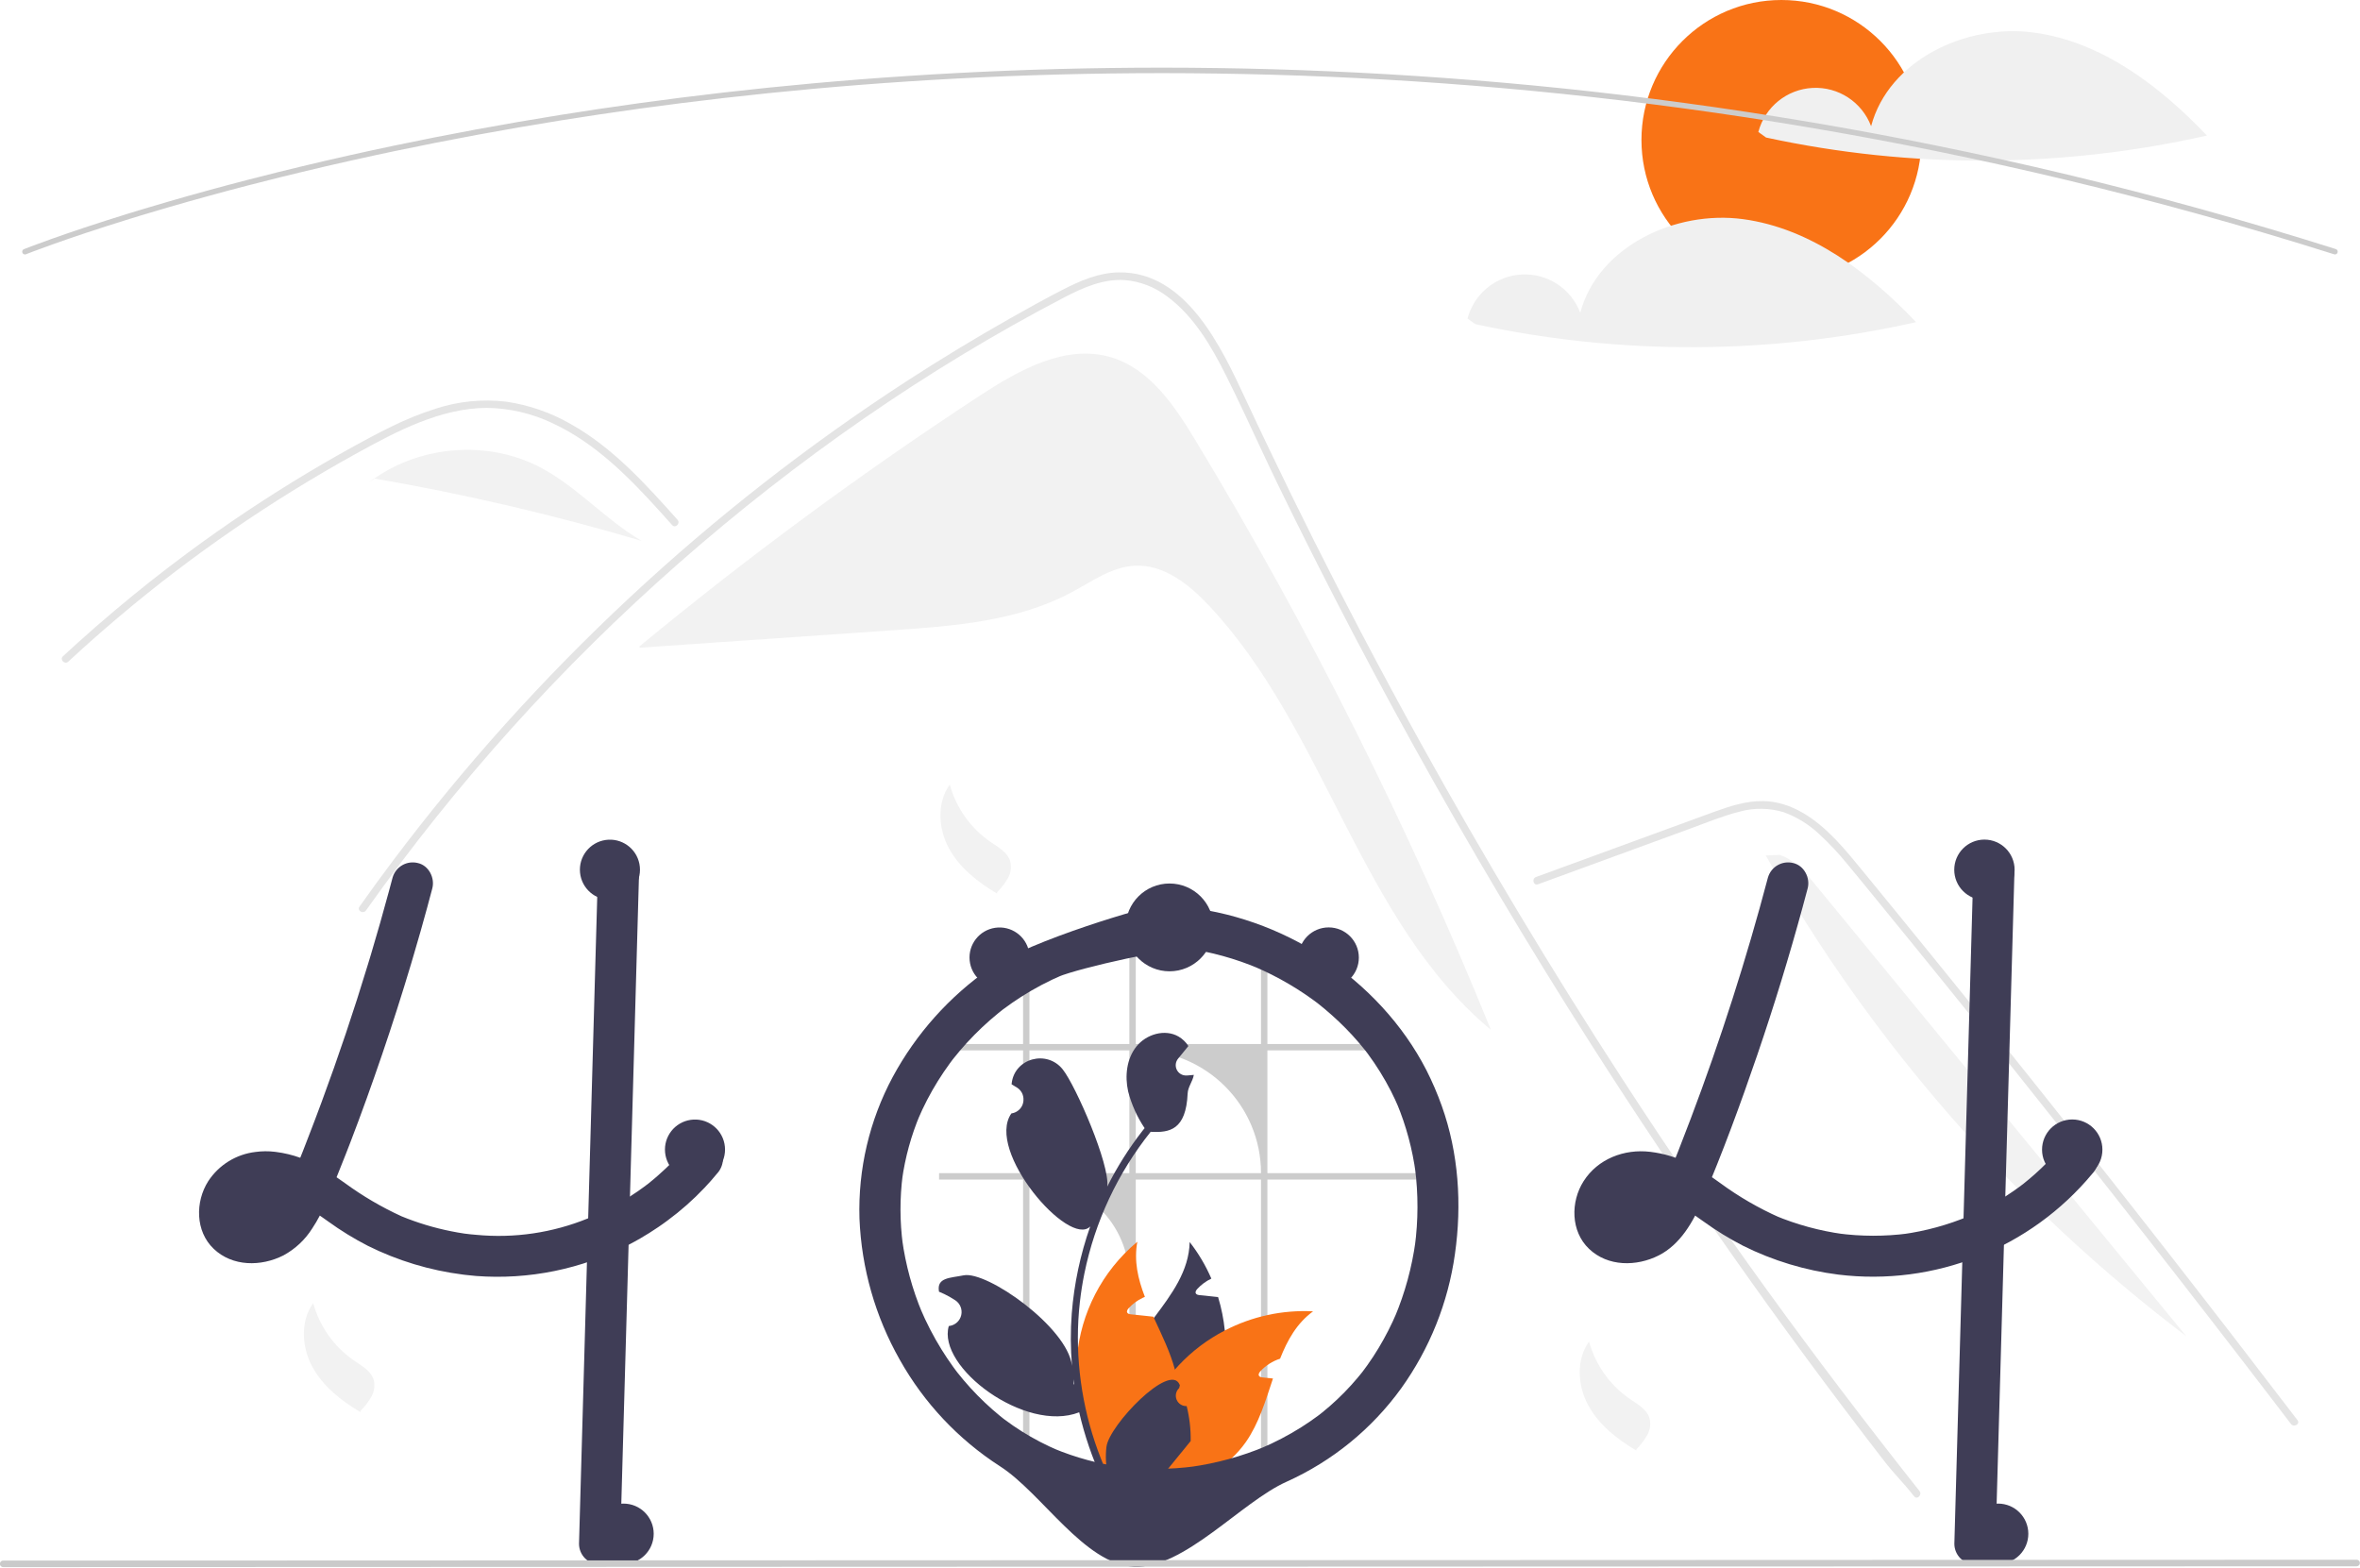
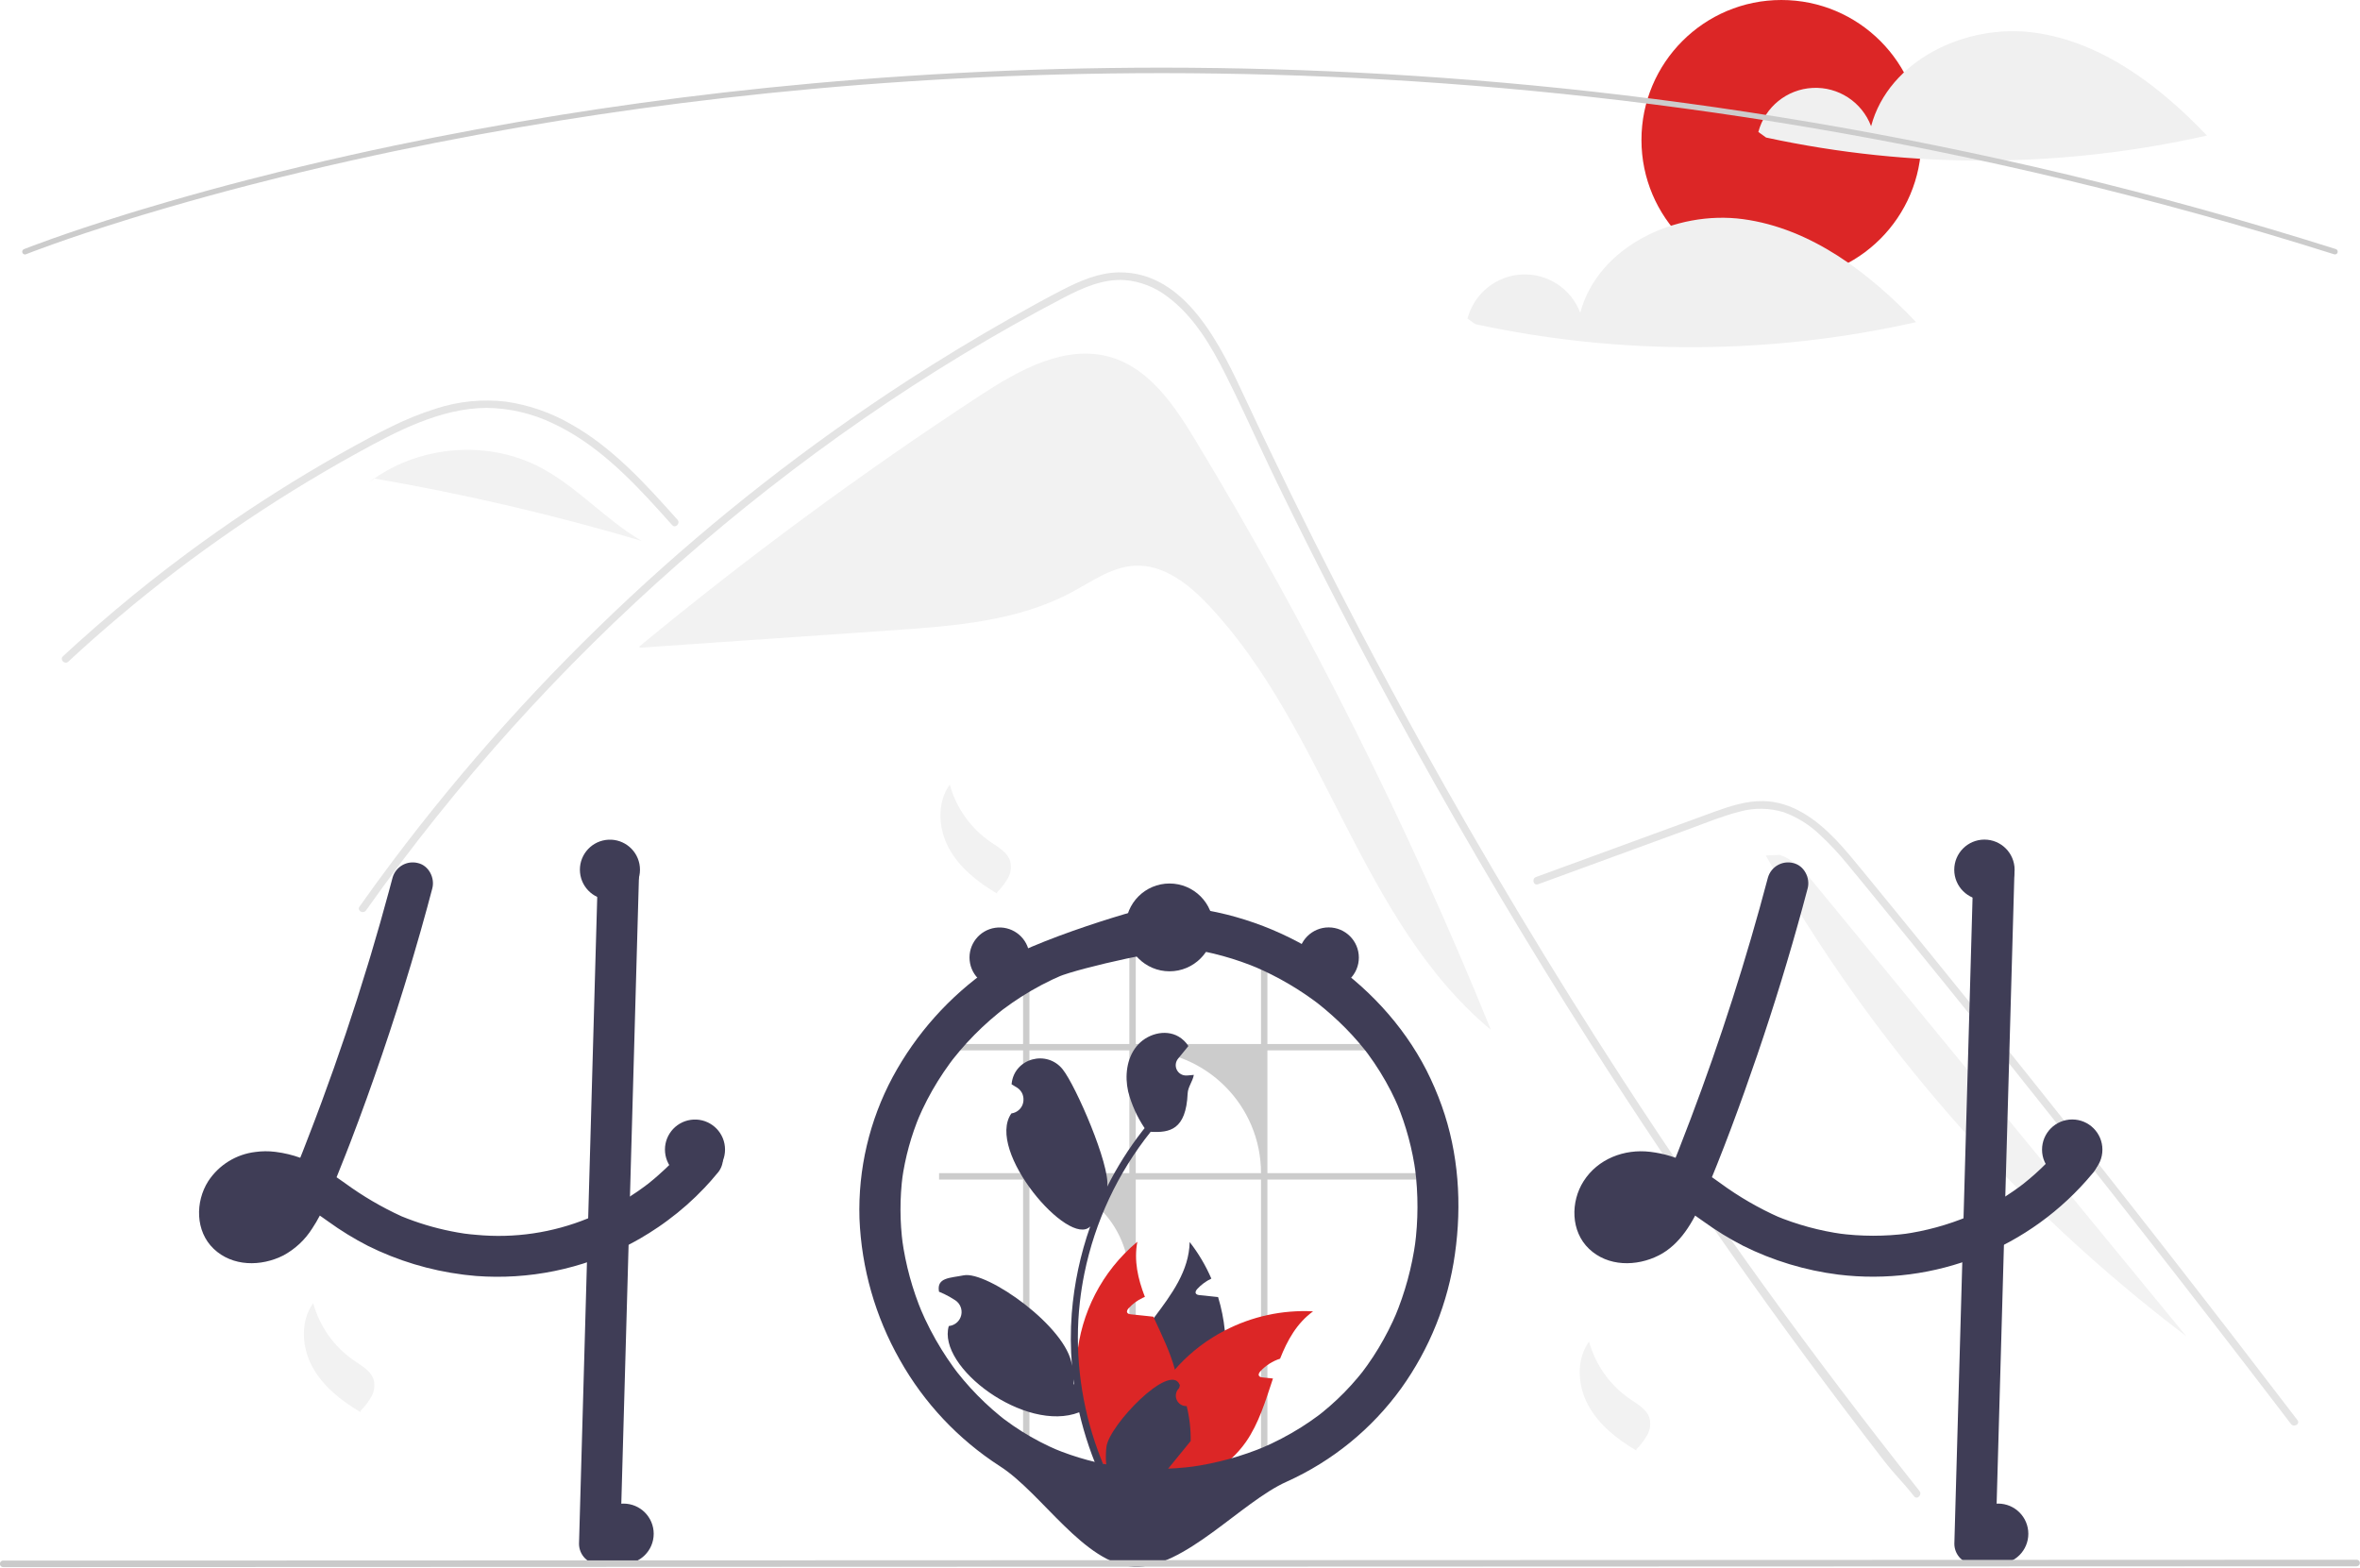
<svg xmlns="http://www.w3.org/2000/svg" data-name="Layer 1" width="860.131" height="571.148" viewBox="0 0 860.131 571.148">
  <path d="M605.67,324.953c-7.669-12.684-16.757-26.228-30.99-30.37-16.482-4.796-33.413,4.732-47.775,14.135a1392.157,1392.157,0,0,0-123.893,91.283l.043.492q46.226-3.188,92.451-6.376c22.265-1.535,45.296-3.283,64.972-13.816,7.467-3.997,14.745-9.336,23.206-9.708,10.512-.462,19.677,6.879,26.88,14.549,42.607,45.371,54.937,114.754,102.738,154.616A1516.995,1516.995,0,0,0,605.67,324.953Z" transform="translate(-169.9343 -164.426)" fill="#f2f2f2" />
  <path d="M867.571,709.781c-4.712-5.95-6.637-7.343-11.285-13.348q-56.764-73.416-106.708-151.792-33.924-53.23-64.483-108.504-14.549-26.278-28.3-52.969-10.67-20.695-20.865-41.638c-1.944-3.988-3.832-7.994-5.711-12.009-4.428-9.442-8.773-18.93-13.439-28.244-5.317-10.616-11.789-21.745-21.553-28.877a29.405,29.405,0,0,0-15.319-5.895c-7.948-.513-15.282,2.769-22.176,6.353-50.439,26.301-97.659,59.276-140.37,96.798A730.778,730.778,0,0,0,303.322,496.247c-1.008,1.439-3.392.064-2.374-1.384q6.009-8.498,12.257-16.813A734.817,734.817,0,0,1,500.805,303.064q18.248-11.826,37.183-22.542c6.362-3.603,12.752-7.16,19.251-10.497,6.371-3.273,13.137-6.215,20.416-6.325,24.77-.385,37.595,27.667,46.405,46.542q4.153,8.911,8.406,17.766,16.075,33.621,33.387,66.628,10.685,20.379,21.837,40.52,34.707,62.718,73.779,122.897c34.506,53.143,68.737,100.089,108.046,149.785C870.596,709.213,868.662,711.175,867.571,709.781Z" transform="translate(-169.9343 -164.426)" fill="#e4e4e4" />
  <path d="M414.916,355.804c-1.439-1.604-2.869-3.209-4.318-4.813-11.422-12.633-23.679-25.118-39.364-32.361a57.11,57.11,0,0,0-23.927-5.546c-8.562.028-16.932,2.273-24.843,5.418-3.74,1.494-7.398,3.19-11.001,4.996-4.116,2.072-8.159,4.281-12.183,6.509q-11.331,6.27-22.368,13.091-21.961,13.572-42.546,29.216-10.671,8.113-20.902,16.758-9.516,8.031-18.646,16.492c-1.302,1.201-3.245-.743-1.944-1.943,1.604-1.494,3.227-2.979,4.85-4.446q6.875-6.215,13.971-12.193,12.939-10.918,26.549-20.993,21.163-15.676,43.783-29.225,11.304-6.765,22.918-12.963c2.338-1.247,4.703-2.466,7.096-3.621a113.116,113.116,0,0,1,16.868-6.866,60.006,60.006,0,0,1,25.476-2.503,66.327,66.327,0,0,1,23.505,8.131c15.401,8.608,27.346,21.919,38.97,34.909C418.033,355.171,416.099,357.124,414.916,355.804Z" transform="translate(-169.9343 -164.426)" fill="#e4e4e4" />
  <path d="M730.477,486.711l36.905-13.498,18.323-6.702c5.968-2.183,11.921-4.667,18.09-6.23a28.539,28.539,0,0,1,16.374.209,37.738,37.738,0,0,1,12.771,7.917,103.64,103.64,0,0,1,10.475,11.186c3.989,4.794,7.92,9.639,11.868,14.467q24.441,29.891,48.563,60.041,24.121,30.15,47.92,60.556,23.857,30.48,47.385,61.216,2.882,3.765,5.76,7.534c1.06,1.388,3.449.02,2.375-1.388Q983.582,650.974,959.549,620.184q-24.092-30.864-48.516-61.466-24.424-30.601-49.179-60.937-6.167-7.558-12.354-15.099c-3.48-4.241-6.92-8.527-10.736-12.474-7.005-7.245-15.758-13.648-26.234-13.822-6.16-.102-12.121,1.852-17.844,3.923-6.17,2.232-12.325,4.506-18.486,6.759l-37.163,13.592-9.291,3.398c-1.649.603-.937,3.262.731,2.652Z" transform="translate(-169.9343 -164.426)" fill="#e4e4e4" />
  <path d="M366.377,334.526c-18.754-9.639-42.771-7.751-60.005,4.291a855.847,855.847,0,0,1,97.371,22.726C390.46,353.759,380.07,341.563,366.377,334.526Z" transform="translate(-169.9343 -164.426)" fill="#f2f2f2" />
  <path d="M306.188,338.784l-3.61,2.935c1.221-1.027,2.491-1.99,3.795-2.901C306.311,338.807,306.249,338.795,306.188,338.784Z" transform="translate(-169.9343 -164.426)" fill="#f2f2f2" />
  <path d="M831.549,486.846c-3.633-4.422-7.56-9.052-12.994-10.848l-5.073.2A575.436,575.436,0,0,0,966.749,651.418Q899.149,569.132,831.549,486.846Z" transform="translate(-169.9343 -164.426)" fill="#f2f2f2" />
  <path d="M516.084,450.367A37.481,37.481,0,0,0,531.015,471.325c2.82,1.92,6.157,3.762,7.122,7.035a8.379,8.379,0,0,1-.874,6.15,24.884,24.884,0,0,1-3.861,5.041l-.137.512c-6.998-4.147-13.656-9.393-17.522-16.551s-4.406-16.539.341-23.145" transform="translate(-169.9343 -164.426)" fill="#f2f2f2" />
  <path d="M749.084,653.367A37.481,37.481,0,0,0,764.015,674.325c2.82,1.92,6.157,3.762,7.122,7.035a8.379,8.379,0,0,1-.874,6.15,24.884,24.884,0,0,1-3.861,5.041l-.137.512c-6.998-4.147-13.656-9.393-17.522-16.551s-4.406-16.539.341-23.145" transform="translate(-169.9343 -164.426)" fill="#f2f2f2" />
  <path d="M284.084,639.367A37.481,37.481,0,0,0,299.015,660.325c2.82,1.92,6.157,3.762,7.122,7.035a8.379,8.379,0,0,1-.874,6.15,24.884,24.884,0,0,1-3.861,5.041l-.137.512c-6.998-4.147-13.656-9.393-17.522-16.551s-4.406-16.539.341-23.145" transform="translate(-169.9343 -164.426)" fill="#f2f2f2" />
-   <circle cx="649.249" cy="51" r="51" fill="#f97316" />
+   <circle cx="649.249" cy="51" r="51" fill="#dc2626" />
  <path d="M911.219,176.296c-24.717-3.341-52.935,10.019-59.341,34.124a21.597,21.597,0,0,0-41.094,2.109l2.83,2.027a372.275,372.275,0,0,0,160.659-.726C957.079,195.76,935.935,179.637,911.219,176.296Z" transform="translate(-169.9343 -164.426)" fill="#f0f0f0" />
  <path d="M805.219,244.296c-24.717-3.341-52.935,10.019-59.341,34.124a21.597,21.597,0,0,0-41.094,2.109l2.83,2.027a372.275,372.275,0,0,0,160.659-.726C851.079,263.76,829.935,247.637,805.219,244.296Z" transform="translate(-169.9343 -164.426)" fill="#f0f0f0" />
  <path d="M1020.946,257.154a.982.982,0,0,1-.302-.047C756.237,173.489,523.199,184.424,374.264,208.321c-20.269,3.251-40.591,7.006-60.404,11.161-5.058,1.06-10.306,2.195-15.597,3.378-6.319,1.407-12.554,2.856-18.532,4.306q-3.873.917-7.595,1.849c-3.758.928-7.572,1.895-11.66,2.957-4.568,1.178-9.209,2.413-13.797,3.672a.442.442,0,0,1-.051.015l0.0.001c-5.183,1.415-10.338,2.871-15.323,4.325-2.698.779-5.304,1.548-7.799,2.307-.279.077-.526.151-.776.228l-.536.163c-.311.095-.617.188-.924.275l-.02.006 0.0.001-.812.252c-.968.293-1.912.579-2.841.864-24.545,7.566-38.038,12.949-38.171,13.002a1,1,0,1,1-.744-1.856c.134-.053,13.693-5.463,38.328-13.058.932-.286,1.879-.572,2.85-.866l.754-.234c.026-.01.052-.018.078-.025.305-.087.61-.18.919-.273l.537-.163c.268-.081.531-.161.801-.235,2.479-.754,5.093-1.524,7.798-2.307,4.987-1.455,10.147-2.911,15.334-4.328.016-.006.033-.01.049-.015v-.001c4.604-1.263,9.263-2.503,13.845-3.685,4.094-1.063,7.915-2.032,11.68-2.962q3.738-.93,7.609-1.853c5.985-1.451,12.233-2.902,18.563-4.312,5.299-1.184,10.556-2.322,15.622-3.383,19.843-4.162,40.198-7.923,60.497-11.179C523.096,182.415,756.467,171.463,1021.246,255.201a1.0 1,0,0,1-.301,1.953Z" transform="translate(-169.9343 -164.426)" fill="#ccc" />
  <path d="M432.923,584.266a6.729,6.729,0,0,0-1.7-2.67,6.43,6.43,0,0,0-.92-.71c-2.61-1.74-6.51-2.13-8.99,0a5.81,5.81,0,0,0-.69.71q-1.11,1.365-2.28,2.67c-1.28,1.46-2.59,2.87-3.96,4.24-.39.38-.78.77-1.18,1.15-.23.23-.46.45-.69.67-.88.84-1.78,1.65-2.69,2.45-.48.43-.96.85-1.45,1.26-.73.61-1.46,1.22-2.2,1.81-.07.05-.14.1-.21.16-.02.01-.03.03-.05.04-.01,0-.02,0-.03.02a.179.179,0,0,0-.07.05c-.22.15-.37.25-.48.34.04-.02.08-.05.12-.07-.18.14-.37.28-.55.42-1.75,1.29-3.54,2.53-5.37,3.69a99.21,99.21,0,0,1-14.22,7.55c-.33.13-.67.27-1.01.4a85.97,85.97,0,0,1-40.85,6.02q-2.13-.165-4.26-.45c-1.64-.24-3.27-.53-4.89-.86a97.932,97.932,0,0,1-18.02-5.44,118.652,118.652,0,0,1-20.66-12.12c-1-.71-2.01-1.42-3.02-2.11,1.15-2.82,2.28-5.64,3.38-8.48.55-1.37,1.08-2.74,1.6-4.12,4.09-10.63,7.93-21.36,11.61-32.13q5.58-16.365,10.53-32.92.51-1.68.99-3.36,2.595-8.745,4.98-17.53c.15-.57.31-1.13.45-1.7q.69-2.52,1.35-5.04c1-3.79-1.26-8.32-5.24-9.23a7.634,7.634,0,0,0-9.22,5.24c-.43,1.62-.86,3.23-1.3,4.85q-3.165,11.745-6.66,23.41-.51,1.68-1.02,3.36-7.71,25.41-16.93,50.31-1.11,3.015-2.25,6.01c-.37.98-.74,1.96-1.12,2.94-.73,1.93-1.48,3.86-2.23,5.79-.43,1.13-.87,2.26-1.31,3.38-.29.71-.57,1.42-.85,2.12a41.809,41.809,0,0,0-8.81-2.12l-.48-.06a27.397,27.397,0,0,0-7.01.06,23.914,23.914,0,0,0-17.24,10.66c-4.77,7.51-4.71,18.25,1.98,24.63,6.89,6.57,17.32,6.52,25.43,2.41a28.351,28.351,0,0,0,10.52-9.86,50.569,50.569,0,0,0,2.74-4.65c.21.14.42.28.63.43.8.56,1.6,1.13,2.39,1.69a111.738,111.738,0,0,0,14.51,8.91,108.359,108.359,0,0,0,34.62,10.47c.27.03.53.07.8.1,1.33.17,2.67.3,4.01.41a103.782,103.782,0,0,0,55.58-11.36q2.175-1.125,4.31-2.36,3.315-1.92,6.48-4.08c1.15-.78,2.27-1.57,3.38-2.4a101.042,101.042,0,0,0,13.51-11.95q2.355-2.475,4.51-5.11a8.061,8.061,0,0,0,2.2-5.3A7.564,7.564,0,0,0,432.923,584.266Zm-165.59,23.82c.21-.15.42-.31.62-.47C267.893,607.766,267.603,607.936,267.333,608.086Zm3.21-3.23c-.23.26-.44.52-.67.78a23.366,23.366,0,0,1-2.25,2.2c-.11.1-.23.2-.35.29a.01.01,0,0,0-.01.01,3.804,3.804,0,0,0-.42.22q-.645.39-1.32.72a17.005,17.005,0,0,1-2.71.75,16.799,16.799,0,0,1-2.13.02h-.02a14.823,14.823,0,0,1-1.45-.4c-.24-.12-.47-.26-.7-.4-.09-.08-.17-.16-.22-.21a2.44,2.44,0,0,1-.27-.29.01.01,0,0,0-.01-.01c-.11-.2-.23-.4-.34-.6a.031.031,0,0,1-.01-.02c-.08-.25-.15-.51-.21-.77a12.511,12.511,0,0,1,.01-1.37,13.467,13.467,0,0,1,.54-1.88,11.068,11.068,0,0,1,.69-1.26c.02-.04.12-.2.23-.38.01-.01.01-.01.01-.02.15-.17.3-.35.46-.51.27-.3.56-.56.85-.83a18.022,18.022,0,0,1,1.75-1.01,19.481,19.481,0,0,1,2.93-.79,24.989,24.989,0,0,1,4.41.04,30.301,30.301,0,0,1,4.1,1.01,36.945,36.945,0,0,1-2.77,4.54C270.623,604.746,270.583,604.806,270.543,604.856Zm-11.12-3.29a2.18,2.18,0,0,1-.31.39A1.409,1.409,0,0,1,259.423,601.566Z" transform="translate(-169.9343 -164.426)" fill="#3f3d56" />
  <path d="M402.863,482.136q-.135,4.71-.27,9.42-.285,10.455-.59,20.92-.315,11.775-.66,23.54-.165,6.075-.34,12.15-.465,16.365-.92,32.72c-.03,1.13-.07,2.25-.1,3.38q-.225,8.115-.45,16.23-.255,8.805-.5,17.61-.18,6.6-.37,13.21-1.35,47.895-2.7,95.79a7.648,7.648,0,0,1-7.5,7.5,7.561,7.561,0,0,1-7.5-7.5q.75-26.94,1.52-53.88.675-24.36,1.37-48.72.225-8.025.45-16.06.345-12.09.68-24.18c.03-1.13.07-2.25.1-3.38.02-.99.05-1.97.08-2.96q.66-23.475,1.32-46.96.27-9.24.52-18.49.3-10.545.6-21.08c.09-3.09.17-6.17.26-9.26a7.648,7.648,0,0,1,7.5-7.5A7.561,7.561,0,0,1,402.863,482.136Z" transform="translate(-169.9343 -164.426)" fill="#3f3d56" />
  <path d="M814.291,484.217a893.238,893.238,0,0,1-28.161,87.941c-3.007,7.946-6.083,15.877-9.371,23.712l.756-1.792a54.583,54.583,0,0,1-5.59,10.612q-.229.321-.467.636,1.166-1.49.443-.589c-.254.301-.505.602-.768.895a23.664,23.664,0,0,1-2.249,2.203q-.301.258-.612.504l.938-.729c-.109.257-.873.597-1.111.743a18.254,18.254,0,0,1-2.405,1.219l1.792-.756a19.086,19.086,0,0,1-4.231,1.161l1.994-.268a17.021,17.021,0,0,1-4.298.046l1.994.268a14.002,14.002,0,0,1-3.405-.917l1.792.756a12.012,12.012,0,0,1-1.679-.896c-.271-.177-1.105-.809-.015.025,1.133.866.146.074-.088-.156-.194-.192-.37-.4-.56-.595-.882-.905.996,1.557.397.499a18.182,18.182,0,0,1-.878-1.637l.756,1.792a11.925,11.925,0,0,1-.728-2.651l.268,1.994a13.651,13.651,0,0,1-.003-3.405l-.268,1.994a15.964,15.964,0,0,1,.995-3.68l-.756,1.792a16.729,16.729,0,0,1,1.178-2.298,6.729,6.729,0,0,1,.729-1.071c.049.016-1.269,1.513-.569.757.183-.198.354-.406.539-.602.296-.314.614-.601.926-.898,1.045-.994-1.462.966-.257.179a19.049,19.049,0,0,1,2.749-1.499l-1.792.756a20.311,20.311,0,0,1,4.995-1.34l-1.994.268a25.628,25.628,0,0,1,6.461.076l-1.994-.268a33.211,33.211,0,0,1,7.892,2.22l-1.792-.756c5.39,2.314,10.163,5.749,14.928,9.118a111.95,111.95,0,0,0,14.506,8.906,108.388,108.388,0,0,0,34.622,10.474,103.933,103.933,0,0,0,92.586-36.752,8.078,8.078,0,0,0,2.197-5.303,7.632,7.632,0,0,0-2.197-5.303c-2.752-2.526-7.949-3.239-10.607,0a95.636,95.636,0,0,1-8.107,8.727q-2.017,1.914-4.142,3.71-1.214,1.026-2.461,2.011c-.393.311-1.619,1.138.263-.197-.431.306-.845.64-1.271.955a99.269,99.269,0,0,1-20.332,11.565l1.792-.756a96.836,96.836,0,0,1-24.171,6.622l1.994-.268a97.643,97.643,0,0,1-25.754-.038l1.994.268a99.8,99.8,0,0,1-24.857-6.77l1.792.756a116.025,116.025,0,0,1-21.736-12.591,86.877,86.877,0,0,0-11.113-6.994,42.824,42.824,0,0,0-14.438-4.389c-9.439-1.111-19.057,2.566-24.246,10.72-4.776,7.505-4.714,18.244,1.974,24.625,6.888,6.572,17.318,6.517,25.436,2.406,7.817-3.959,12.513-12.185,15.815-19.942,7.431-17.455,14.01-35.314,20.14-53.263q9.097-26.637,16.499-53.813.917-3.366,1.807-6.739c1.001-3.789-1.261-8.32-5.238-9.226a7.633,7.633,0,0,0-9.226,5.238Z" transform="translate(-169.9343 -164.426)" fill="#3f3d56" />
  <path d="M889.124,482.136l-2.7,95.793-2.685,95.294-1.518,53.884a7.565,7.565,0,0,0,7.5,7.5,7.649,7.649,0,0,0,7.5-7.5l2.7-95.793,2.685-95.294,1.518-53.884a7.565,7.565,0,0,0-7.5-7.5,7.649,7.649,0,0,0-7.5,7.5Z" transform="translate(-169.9343 -164.426)" fill="#3f3d56" />
  <path d="M629.526,700.361h2.329V594.319h54.329v-2.323H631.855V547.252H673.81q-.923-1.173-1.899-2.317H631.855V515.382c-.77-.328-1.547-.645-2.329-.944V544.935h-45.652V507.07c-.782.036-1.553.09-2.329.155v37.71h-36.42V516.684c-.782.346-1.553.711-2.317,1.093V544.935h-30.616v2.317h30.616v44.744h-30.616v2.323h30.616V700.361h2.317V594.319a36.413,36.413,0,0,1,36.42,36.42v69.622h2.329V594.319h45.652Zm-84.401-108.365V547.252h36.42v44.744Zm38.749,0V547.252h.914a44.741,44.741,0,0,1,44.738,44.744Z" transform="translate(-169.9343 -164.426)" opacity="0.2" />
  <path d="M615.303,668.566a63.059,63.059,0,0,1-20.05,33.7c-.74.64-1.48,1.26-2.25,1.87q-2.805.255-5.57.52c-1.53.14-3.04.29-4.54.43l-.27.03-.19-1.64-.76-6.64a37.623,37.623,0,0,1-3.3-32.44c2.64-7.12,7.42-13.41,12.12-19.65,6.49-8.62,12.8-17.14,13.03-27.65a60.544,60.544,0,0,1,7.9,13.33,16.432,16.432,0,0,0-5.12,3.77c-.41.45-.82,1.08-.54,1.62.24.46.84.57,1.36.63,1.25.13,2.51.26,3.76.39,1,.11,2,.21,3,.32a63.99,63.99,0,0,1,2.45,12.18A61.189,61.189,0,0,1,615.303,668.566Z" transform="translate(-169.9343 -164.426)" fill="#3f3d56" />
-   <path d="M648.503,642.356c-5.9,4.29-9.35,10.46-12.03,17.26a16.628,16.628,0,0,0-7.17,4.58c-.41.45-.82,1.08-.54,1.62.24.46.84.57,1.36.63,1.25.13,2.51.26,3.76.39-2.68,8.04-5.14,16.36-9.88,23.15a36.989,36.989,0,0,1-12.03,10.91,38.492,38.492,0,0,1-4.02,1.99q-7.62.585-14.95,1.25-2.805.255-5.57.52c-1.53.14-3.04.29-4.54.43q-.015-.825,0-1.65a63.304,63.304,0,0,1,15.25-39.86c.45-.52.91-1.03,1.38-1.54a61.792,61.792,0,0,1,16.81-12.7A62.654,62.654,0,0,1,648.503,642.356Z" transform="translate(-169.9343 -164.426)" fill="#f97316" />
-   <path d="M589.163,699.526l-1.15,3.4-.58,1.73c-1.53.14-3.04.29-4.54.43l-.27.03c-1.66.17-3.31.34-4.96.51-.43-.5-.86-1.01-1.28-1.53a62.03,62.03,0,0,1,8.07-87.11c-1.32,6.91.22,13.53,2.75,20.1-.27.11-.53.22-.78.34a16.432,16.432,0,0,0-5.12,3.77c-.41.45-.82,1.08-.54,1.62.24.46.84.57,1.36.63,1.25.13,2.51.26,3.76.39,1,.11,2,.21,3,.32q.705.075,1.41.15c.07.15.13.29.2.44,2.85,6.18,5.92,12.39,7.65,18.83a43.666,43.666,0,0,1,1.02,4.91A37.604,37.604,0,0,1,589.163,699.526Z" transform="translate(-169.9343 -164.426)" fill="#f97316" />
+   <path d="M648.503,642.356c-5.9,4.29-9.35,10.46-12.03,17.26a16.628,16.628,0,0,0-7.17,4.58c-.41.45-.82,1.08-.54,1.62.24.46.84.57,1.36.63,1.25.13,2.51.26,3.76.39-2.68,8.04-5.14,16.36-9.88,23.15a36.989,36.989,0,0,1-12.03,10.91,38.492,38.492,0,0,1-4.02,1.99q-7.62.585-14.95,1.25-2.805.255-5.57.52c-1.53.14-3.04.29-4.54.43q-.015-.825,0-1.65a63.304,63.304,0,0,1,15.25-39.86c.45-.52.91-1.03,1.38-1.54a61.792,61.792,0,0,1,16.81-12.7A62.654,62.654,0,0,1,648.503,642.356Z" transform="translate(-169.9343 -164.426)" fill="#dc2626" />
+   <path d="M589.163,699.526l-1.15,3.4-.58,1.73c-1.53.14-3.04.29-4.54.43l-.27.03c-1.66.17-3.31.34-4.96.51-.43-.5-.86-1.01-1.28-1.53a62.03,62.03,0,0,1,8.07-87.11c-1.32,6.91.22,13.53,2.75,20.1-.27.11-.53.22-.78.34a16.432,16.432,0,0,0-5.12,3.77c-.41.45-.82,1.08-.54,1.62.24.46.84.57,1.36.63,1.25.13,2.51.26,3.76.39,1,.11,2,.21,3,.32q.705.075,1.41.15c.07.15.13.29.2.44,2.85,6.18,5.92,12.39,7.65,18.83a43.666,43.666,0,0,1,1.02,4.91A37.604,37.604,0,0,1,589.163,699.526Z" transform="translate(-169.9343 -164.426)" fill="#dc2626" />
  <path d="M689.821,554.487c-8.609-16.792-21.946-30.921-37.632-41.304a114.237,114.237,0,0,0-52.563-18.38q-3.69-.335-7.399-.393c-2.921-.044-46.866,12.632-61.587,22.982a114.295,114.295,0,0,0-35.333,39.527,102.5,102.5,0,0,0-12.126,51.633,113.564,113.564,0,0,0,14.703,51.476,110.475,110.475,0,0,0,36.444,38.746C549.667,708.561,565.074,734.51,583.183,735.426c18.246.923,39.054-23.555,55.695-30.987a104.425,104.425,0,0,0,41.726-34.005,110.25,110.25,0,0,0,19.599-48.948c2.574-18.083,1.374-36.733-4.801-54.016a111.86,111.86,0,0,0-5.58-12.983c-1.78-3.505-6.996-4.796-10.261-2.691a7.68,7.68,0,0,0-2.691,10.261q1.568,3.088,2.915,6.278l-.756-1.792a101.151,101.151,0,0,1,6.876,25.538l-.268-1.994a109.229,109.229,0,0,1-.066,28.683l.268-1.994a109.734,109.734,0,0,1-7.555,27.674l.756-1.792a104.212,104.212,0,0,1-6.672,13.098q-1.923,3.186-4.081,6.222c-.632.888-1.283,1.761-1.939,2.631-.856,1.136,1.167-1.483.282-.369-.151.19-.3.38-.452.569q-.681.852-1.382,1.688a93.613,93.613,0,0,1-10.176,10.384q-1.366,1.192-2.778,2.331c-.469.378-.932.773-1.421,1.125.019-.013,1.58-1.199.656-.511-.29.216-.579.436-.87.652q-2.91,2.156-5.974,4.092a103.485,103.485,0,0,1-14.756,7.713l1.792-.756a109.215,109.215,0,0,1-27.597,7.552l1.994-.268a108.154,108.154,0,0,1-28.589.051l1.994.268a99.835,99.835,0,0,1-25.095-6.784l1.792.756a93.643,93.643,0,0,1-13.416-6.991q-3.174-2-6.184-4.247c-.286-.214-.57-.43-.855-.645-.915-.691.658.51.67.518a19.169,19.169,0,0,1-1.535-1.225q-1.454-1.184-2.861-2.422a101.989,101.989,0,0,1-10.493-10.709q-1.213-1.434-2.374-2.911c-.335-.426-.947-1.29.404.529-.178-.239-.362-.474-.542-.712q-.647-.858-1.276-1.728-2.203-3.048-4.188-6.246a109.29,109.29,0,0,1-7.805-15.108l.756,1.792a106.588,106.588,0,0,1-7.34-26.837l.268,1.994a97.866,97.866,0,0,1-.048-25.636l-.268,1.994A94.673,94.673,0,0,1,505.276,570.55l-.756,1.792a101.557,101.557,0,0,1,7.195-13.856q2.066-3.323,4.378-6.485.525-.718,1.062-1.428c.324-.428,1.215-1.493-.305.388.149-.184.293-.374.439-.56q1.269-1.608,2.6-3.165A107.402,107.402,0,0,1,530.772,536.215q1.474-1.292,2.995-2.529.691-.562,1.391-1.113c.187-.147.376-.291.562-.439-1.997,1.59-.555.433-.102.093q3.134-2.348,6.435-4.461a103.644,103.644,0,0,1,15.387-8.108l-1.792.756c7.76-3.258,42.141-10.949,48.394-10.11l-1.994-.268A106.225,106.225,0,0,1,628.768,517.419l-1.792-.756a110.313,110.313,0,0,1,12.6,6.329q3.043,1.784,5.967,3.763,1.384.937,2.738,1.915.677.489,1.346.989c.248.185.494.373.741.558,1.039.779-1.431-1.128-.342-.267a110.843,110.843,0,0,1,10.368,9.253q2.401,2.445,4.637,5.045,1.147,1.334,2.246,2.708c.364.455,1.605,2.101.084.085.372.493.747.982,1.114,1.479a97.977,97.977,0,0,1,8.392,13.538c1.793,3.498,6.987,4.802,10.261,2.691A7.677,7.677,0,0,0,689.821,554.487Z" transform="translate(-169.9343 -164.426)" fill="#3f3d56" />
  <path d="M602.431,676.882a3.78,3.78,0,0,1-2.739-6.551c.095-.379.164-.651.259-1.03q-.051-.124-.103-.247c-3.48-8.298-25.685,14.833-26.645,22.632a30.029,30.029,0,0,0,.527,10.328A120.392,120.392,0,0,1,562.778,652.01a116.202,116.202,0,0,1,.721-12.963q.597-5.293,1.657-10.511a121.787,121.787,0,0,1,24.151-51.616c6.874.384,12.898-.663,13.48-13.985.103-2.37,1.861-4.422,2.248-6.756-.656.086-1.323.14-1.979.183-.204.011-.42.021-.624.032l-.077.003a3.745,3.745,0,0,1-3.076-6.101q.425-.523.851-1.046c.43-.538.871-1.065,1.302-1.603a1.865,1.865,0,0,0,.14-.161c.495-.613.99-1.216,1.485-1.829a10.829,10.829,0,0,0-3.55-3.432c-4.959-2.905-11.801-.893-15.384,3.593-3.593,4.486-4.271,10.779-3.023,16.384a43.398,43.398,0,0,0,6.003,13.383c-.269.344-.549.678-.818,1.022a122.574,122.574,0,0,0-12.794,20.268c1.016-7.939-11.412-36.608-16.218-42.681-5.773-7.294-17.611-4.111-18.628,5.136q-.015.134-.029.268,1.071.604,2.096,1.282a5.127,5.127,0,0,1-2.067,9.33l-.105.016c-9.556,13.644,21.077,49.155,28.745,41.181a125.11,125.11,0,0,0-6.734,31.693,118.664,118.664,0,0,0,.086,19.16l-.032-.226C558.902,648.154,529.674,627.514,521.139,629.233c-4.917.99-9.76.765-9.013,5.725q.018.119.036.237a34.442,34.442,0,0,1,3.862,1.861q1.071.604,2.096,1.282a5.127,5.127,0,0,1-2.067,9.33l-.105.016c-.075.011-.14.022-.215.032-4.35,14.966,27.907,39.12,47.518,31.435h.011a125.075,125.075,0,0,0,8.402,24.528H601.679c.108-.334.204-.678.301-1.011a34.102,34.102,0,0,1-8.305-.495c2.227-2.733,4.454-5.487,6.681-8.219a1.861,1.861,0,0,0,.14-.161c1.13-1.398,2.27-2.786,3.399-4.185l.001-.002a49.952,49.952,0,0,0-1.464-12.725Zm-34.371-67.613.016-.021-.016.043Zm-6.648,59.932-.258-.581c.011-.42.011-.839,0-1.269,0-.118-.021-.237-.021-.355.097.742.183,1.485.29,2.227Z" transform="translate(-169.9343 -164.426)" fill="#3f3d56" />
  <circle cx="95.249" cy="439" r="11" fill="#3f3d56" />
  <circle cx="227.249" cy="559" r="11" fill="#3f3d56" />
  <circle cx="728.249" cy="559" r="11" fill="#3f3d56" />
  <circle cx="755.249" cy="419" r="11" fill="#3f3d56" />
  <circle cx="723.249" cy="317" r="11" fill="#3f3d56" />
  <path d="M434.183,583.426a10.949,10.949,0,1,1-.21-2.16A10.992,10.992,0,0,1,434.183,583.426Z" transform="translate(-169.9343 -164.426)" fill="#3f3d56" />
  <circle cx="484.249" cy="349" r="11" fill="#3f3d56" />
  <path d="M545.183,513.426a10.949,10.949,0,1,1-.21-2.16A10.992,10.992,0,0,1,545.183,513.426Z" transform="translate(-169.9343 -164.426)" fill="#3f3d56" />
  <path d="M403.183,481.426a10.949,10.949,0,1,1-.21-2.16A10.992,10.992,0,0,1,403.183,481.426Z" transform="translate(-169.9343 -164.426)" fill="#3f3d56" />
  <circle cx="599.249" cy="443" r="11" fill="#3f3d56" />
  <circle cx="426.249" cy="338" r="16" fill="#3f3d56" />
  <path d="M1028.875,735.267l-857.75.307a1.191,1.191,0,1,1,0-2.381l857.75-.307a1.191,1.191,0,0,1,0,2.381Z" transform="translate(-169.9343 -164.426)" fill="#cacaca" />
</svg>
